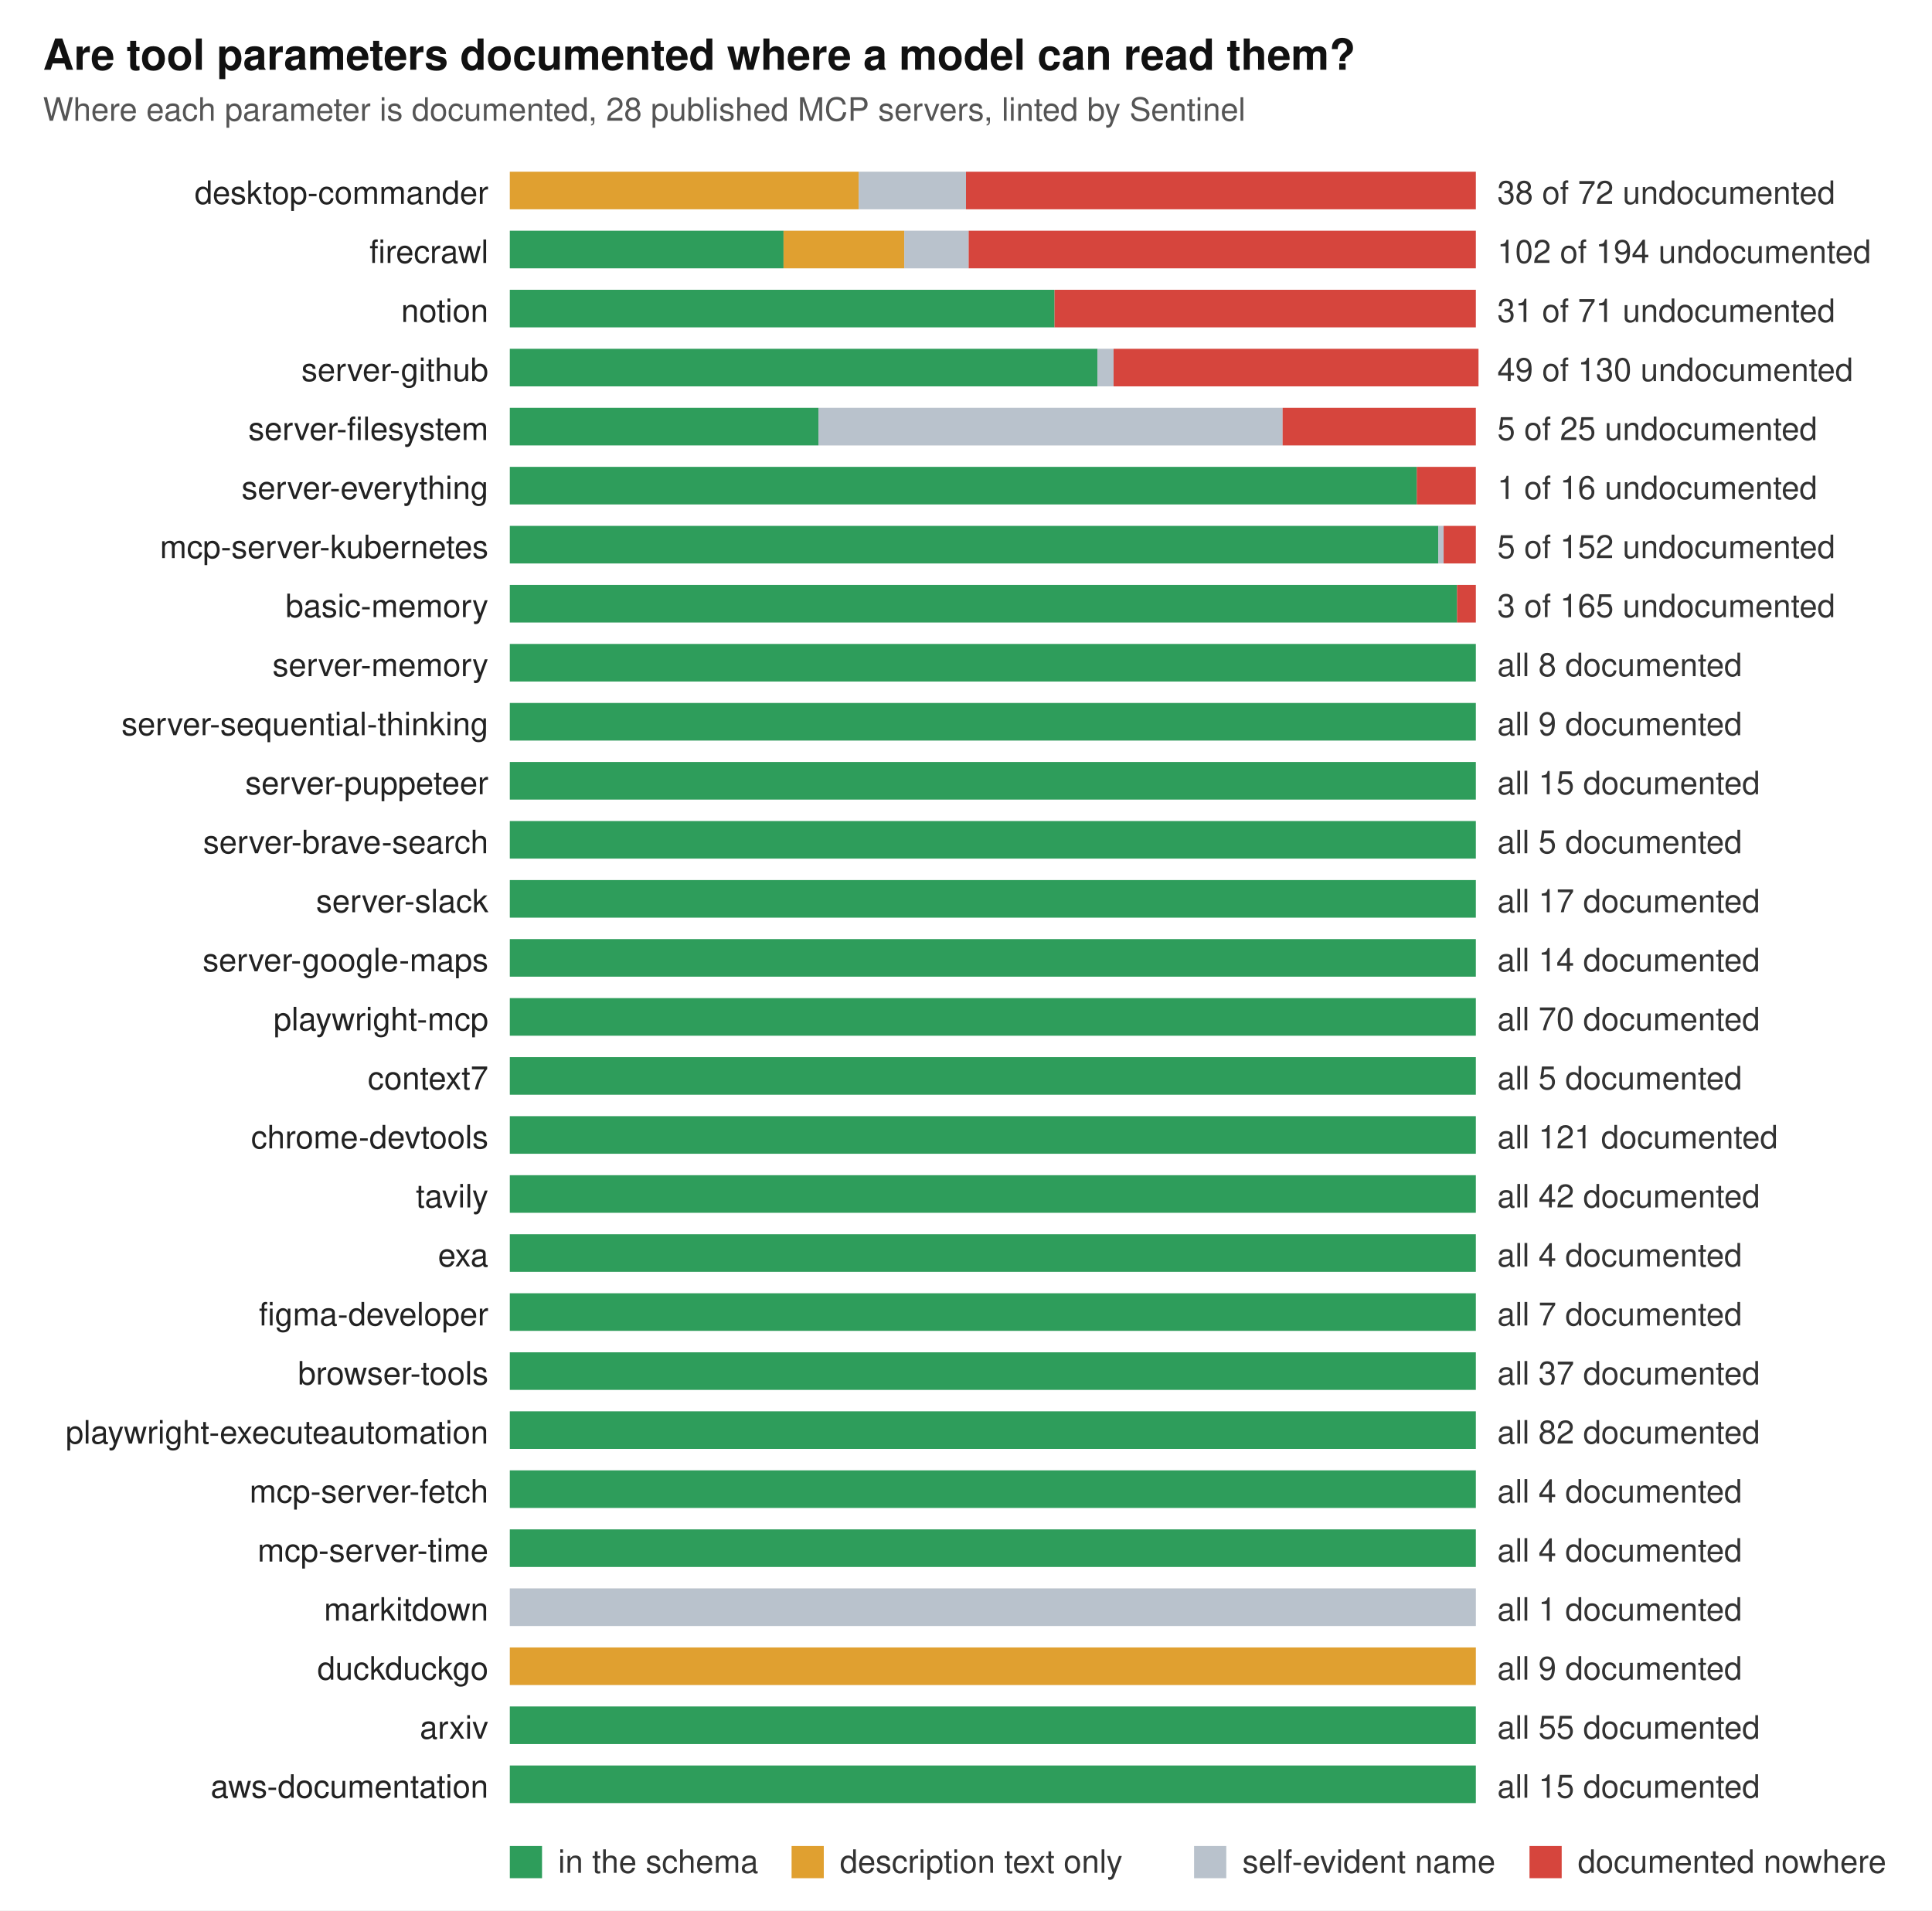
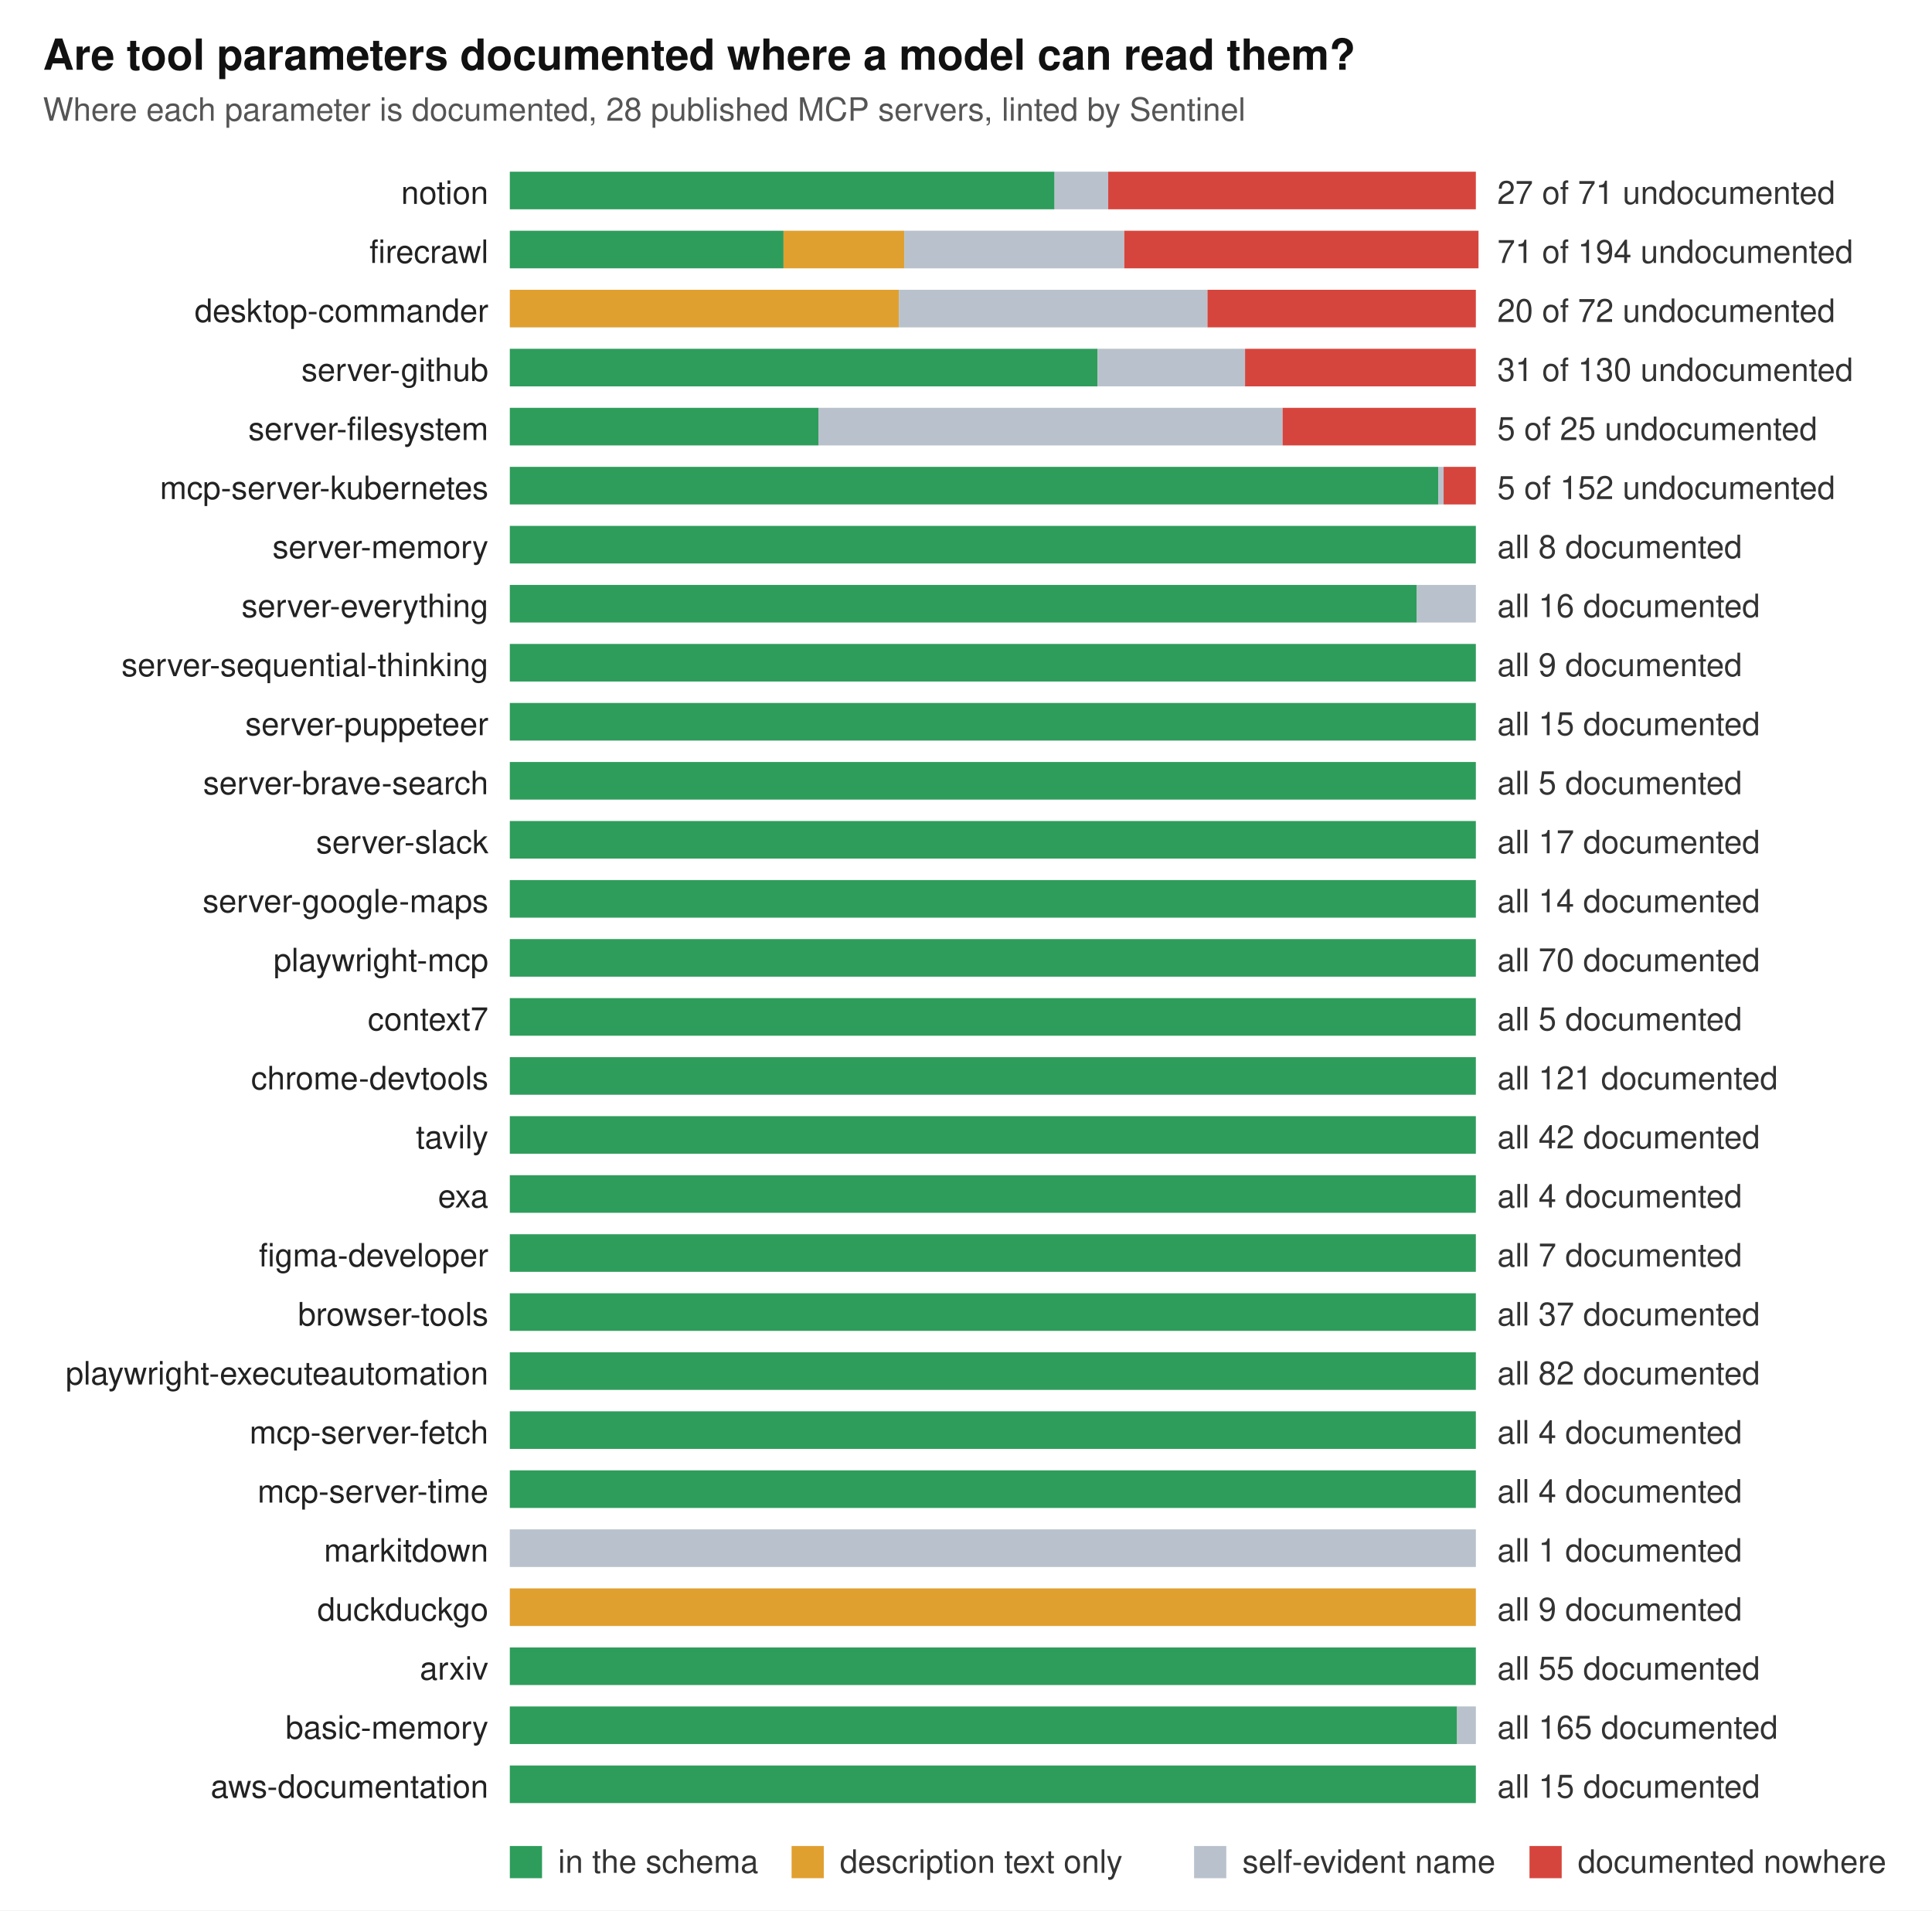
<svg xmlns="http://www.w3.org/2000/svg" width="720" height="712" font-family="Helvetica,Arial,sans-serif" font-size="12">
  <rect width="720" height="712" fill="#ffffff" />
  <text x="16" y="26" font-size="16" font-weight="bold" fill="#111">Are tool parameters documented where a model can read them?</text>
  <text x="16" y="45" fill="#555">Where each parameter is documented, 28 published MCP servers, linted by Sentinel</text>
-   <text x="182" y="76" text-anchor="end" fill="#222">desktop-commander</text>
+   <text x="182" y="76" text-anchor="end" fill="#222">notion</text>
  <rect x="190" y="64" width="360" height="14" fill="#eee" />
-   <rect x="190" y="64" width="130" height="14" fill="#e0a030" />
-   <rect x="320" y="64" width="40" height="14" fill="#b9c2cc" />
-   <rect x="360" y="64" width="190" height="14" fill="#d6453d" />
-   <text x="558" y="76" fill="#333">38 of 72 undocumented</text>
+   <rect x="190" y="64" width="203" height="14" fill="#2e9d5b" />
+   <rect x="393" y="64" width="20" height="14" fill="#b9c2cc" />
+   <rect x="413" y="64" width="137" height="14" fill="#d6453d" />
+   <text x="558" y="76" fill="#333">27 of 71 undocumented</text>
  <text x="182" y="98" text-anchor="end" fill="#222">firecrawl</text>
  <rect x="190" y="86" width="360" height="14" fill="#eee" />
  <rect x="190" y="86" width="102" height="14" fill="#2e9d5b" />
  <rect x="292" y="86" width="45" height="14" fill="#e0a030" />
-   <rect x="337" y="86" width="24" height="14" fill="#b9c2cc" />
-   <rect x="361" y="86" width="189" height="14" fill="#d6453d" />
-   <text x="558" y="98" fill="#333">102 of 194 undocumented</text>
-   <text x="182" y="120" text-anchor="end" fill="#222">notion</text>
+   <rect x="337" y="86" width="82" height="14" fill="#b9c2cc" />
+   <rect x="419" y="86" width="132" height="14" fill="#d6453d" />
+   <text x="558" y="98" fill="#333">71 of 194 undocumented</text>
+   <text x="182" y="120" text-anchor="end" fill="#222">desktop-commander</text>
  <rect x="190" y="108" width="360" height="14" fill="#eee" />
-   <rect x="190" y="108" width="203" height="14" fill="#2e9d5b" />
-   <rect x="393" y="108" width="157" height="14" fill="#d6453d" />
-   <text x="558" y="120" fill="#333">31 of 71 undocumented</text>
+   <rect x="190" y="108" width="145" height="14" fill="#e0a030" />
+   <rect x="335" y="108" width="115" height="14" fill="#b9c2cc" />
+   <rect x="450" y="108" width="100" height="14" fill="#d6453d" />
+   <text x="558" y="120" fill="#333">20 of 72 undocumented</text>
  <text x="182" y="142" text-anchor="end" fill="#222">server-github</text>
  <rect x="190" y="130" width="360" height="14" fill="#eee" />
  <rect x="190" y="130" width="219" height="14" fill="#2e9d5b" />
-   <rect x="409" y="130" width="6" height="14" fill="#b9c2cc" />
-   <rect x="415" y="130" width="136" height="14" fill="#d6453d" />
-   <text x="558" y="142" fill="#333">49 of 130 undocumented</text>
+   <rect x="409" y="130" width="55" height="14" fill="#b9c2cc" />
+   <rect x="464" y="130" width="86" height="14" fill="#d6453d" />
+   <text x="558" y="142" fill="#333">31 of 130 undocumented</text>
  <text x="182" y="164" text-anchor="end" fill="#222">server-filesystem</text>
  <rect x="190" y="152" width="360" height="14" fill="#eee" />
  <rect x="190" y="152" width="115" height="14" fill="#2e9d5b" />
  <rect x="305" y="152" width="173" height="14" fill="#b9c2cc" />
  <rect x="478" y="152" width="72" height="14" fill="#d6453d" />
  <text x="558" y="164" fill="#333">5 of 25 undocumented</text>
-   <text x="182" y="186" text-anchor="end" fill="#222">server-everything</text>
+   <text x="182" y="186" text-anchor="end" fill="#222">mcp-server-kubernetes</text>
  <rect x="190" y="174" width="360" height="14" fill="#eee" />
-   <rect x="190" y="174" width="338" height="14" fill="#2e9d5b" />
-   <rect x="528" y="174" width="22" height="14" fill="#d6453d" />
-   <text x="558" y="186" fill="#333">1 of 16 undocumented</text>
-   <text x="182" y="208" text-anchor="end" fill="#222">mcp-server-kubernetes</text>
+   <rect x="190" y="174" width="346" height="14" fill="#2e9d5b" />
+   <rect x="536" y="174" width="2" height="14" fill="#b9c2cc" />
+   <rect x="538" y="174" width="12" height="14" fill="#d6453d" />
+   <text x="558" y="186" fill="#333">5 of 152 undocumented</text>
+   <text x="182" y="208" text-anchor="end" fill="#222">server-memory</text>
  <rect x="190" y="196" width="360" height="14" fill="#eee" />
-   <rect x="190" y="196" width="346" height="14" fill="#2e9d5b" />
-   <rect x="536" y="196" width="2" height="14" fill="#b9c2cc" />
-   <rect x="538" y="196" width="12" height="14" fill="#d6453d" />
-   <text x="558" y="208" fill="#333">5 of 152 undocumented</text>
-   <text x="182" y="230" text-anchor="end" fill="#222">basic-memory</text>
+   <rect x="190" y="196" width="360" height="14" fill="#2e9d5b" />
+   <text x="558" y="208" fill="#333">all 8 documented</text>
+   <text x="182" y="230" text-anchor="end" fill="#222">server-everything</text>
  <rect x="190" y="218" width="360" height="14" fill="#eee" />
-   <rect x="190" y="218" width="353" height="14" fill="#2e9d5b" />
-   <rect x="543" y="218" width="7" height="14" fill="#d6453d" />
-   <text x="558" y="230" fill="#333">3 of 165 undocumented</text>
-   <text x="182" y="252" text-anchor="end" fill="#222">server-memory</text>
+   <rect x="190" y="218" width="338" height="14" fill="#2e9d5b" />
+   <rect x="528" y="218" width="22" height="14" fill="#b9c2cc" />
+   <text x="558" y="230" fill="#333">all 16 documented</text>
+   <text x="182" y="252" text-anchor="end" fill="#222">server-sequential-thinking</text>
  <rect x="190" y="240" width="360" height="14" fill="#eee" />
  <rect x="190" y="240" width="360" height="14" fill="#2e9d5b" />
-   <text x="558" y="252" fill="#333">all 8 documented</text>
-   <text x="182" y="274" text-anchor="end" fill="#222">server-sequential-thinking</text>
+   <text x="558" y="252" fill="#333">all 9 documented</text>
+   <text x="182" y="274" text-anchor="end" fill="#222">server-puppeteer</text>
  <rect x="190" y="262" width="360" height="14" fill="#eee" />
  <rect x="190" y="262" width="360" height="14" fill="#2e9d5b" />
-   <text x="558" y="274" fill="#333">all 9 documented</text>
-   <text x="182" y="296" text-anchor="end" fill="#222">server-puppeteer</text>
+   <text x="558" y="274" fill="#333">all 15 documented</text>
+   <text x="182" y="296" text-anchor="end" fill="#222">server-brave-search</text>
  <rect x="190" y="284" width="360" height="14" fill="#eee" />
  <rect x="190" y="284" width="360" height="14" fill="#2e9d5b" />
-   <text x="558" y="296" fill="#333">all 15 documented</text>
-   <text x="182" y="318" text-anchor="end" fill="#222">server-brave-search</text>
+   <text x="558" y="296" fill="#333">all 5 documented</text>
+   <text x="182" y="318" text-anchor="end" fill="#222">server-slack</text>
  <rect x="190" y="306" width="360" height="14" fill="#eee" />
  <rect x="190" y="306" width="360" height="14" fill="#2e9d5b" />
-   <text x="558" y="318" fill="#333">all 5 documented</text>
-   <text x="182" y="340" text-anchor="end" fill="#222">server-slack</text>
+   <text x="558" y="318" fill="#333">all 17 documented</text>
+   <text x="182" y="340" text-anchor="end" fill="#222">server-google-maps</text>
  <rect x="190" y="328" width="360" height="14" fill="#eee" />
  <rect x="190" y="328" width="360" height="14" fill="#2e9d5b" />
-   <text x="558" y="340" fill="#333">all 17 documented</text>
-   <text x="182" y="362" text-anchor="end" fill="#222">server-google-maps</text>
+   <text x="558" y="340" fill="#333">all 14 documented</text>
+   <text x="182" y="362" text-anchor="end" fill="#222">playwright-mcp</text>
  <rect x="190" y="350" width="360" height="14" fill="#eee" />
  <rect x="190" y="350" width="360" height="14" fill="#2e9d5b" />
-   <text x="558" y="362" fill="#333">all 14 documented</text>
-   <text x="182" y="384" text-anchor="end" fill="#222">playwright-mcp</text>
+   <text x="558" y="362" fill="#333">all 70 documented</text>
+   <text x="182" y="384" text-anchor="end" fill="#222">context7</text>
  <rect x="190" y="372" width="360" height="14" fill="#eee" />
  <rect x="190" y="372" width="360" height="14" fill="#2e9d5b" />
-   <text x="558" y="384" fill="#333">all 70 documented</text>
-   <text x="182" y="406" text-anchor="end" fill="#222">context7</text>
+   <text x="558" y="384" fill="#333">all 5 documented</text>
+   <text x="182" y="406" text-anchor="end" fill="#222">chrome-devtools</text>
  <rect x="190" y="394" width="360" height="14" fill="#eee" />
  <rect x="190" y="394" width="360" height="14" fill="#2e9d5b" />
-   <text x="558" y="406" fill="#333">all 5 documented</text>
-   <text x="182" y="428" text-anchor="end" fill="#222">chrome-devtools</text>
+   <text x="558" y="406" fill="#333">all 121 documented</text>
+   <text x="182" y="428" text-anchor="end" fill="#222">tavily</text>
  <rect x="190" y="416" width="360" height="14" fill="#eee" />
  <rect x="190" y="416" width="360" height="14" fill="#2e9d5b" />
-   <text x="558" y="428" fill="#333">all 121 documented</text>
-   <text x="182" y="450" text-anchor="end" fill="#222">tavily</text>
+   <text x="558" y="428" fill="#333">all 42 documented</text>
+   <text x="182" y="450" text-anchor="end" fill="#222">exa</text>
  <rect x="190" y="438" width="360" height="14" fill="#eee" />
  <rect x="190" y="438" width="360" height="14" fill="#2e9d5b" />
-   <text x="558" y="450" fill="#333">all 42 documented</text>
-   <text x="182" y="472" text-anchor="end" fill="#222">exa</text>
+   <text x="558" y="450" fill="#333">all 4 documented</text>
+   <text x="182" y="472" text-anchor="end" fill="#222">figma-developer</text>
  <rect x="190" y="460" width="360" height="14" fill="#eee" />
  <rect x="190" y="460" width="360" height="14" fill="#2e9d5b" />
-   <text x="558" y="472" fill="#333">all 4 documented</text>
-   <text x="182" y="494" text-anchor="end" fill="#222">figma-developer</text>
+   <text x="558" y="472" fill="#333">all 7 documented</text>
+   <text x="182" y="494" text-anchor="end" fill="#222">browser-tools</text>
  <rect x="190" y="482" width="360" height="14" fill="#eee" />
  <rect x="190" y="482" width="360" height="14" fill="#2e9d5b" />
-   <text x="558" y="494" fill="#333">all 7 documented</text>
-   <text x="182" y="516" text-anchor="end" fill="#222">browser-tools</text>
+   <text x="558" y="494" fill="#333">all 37 documented</text>
+   <text x="182" y="516" text-anchor="end" fill="#222">playwright-executeautomation</text>
  <rect x="190" y="504" width="360" height="14" fill="#eee" />
  <rect x="190" y="504" width="360" height="14" fill="#2e9d5b" />
-   <text x="558" y="516" fill="#333">all 37 documented</text>
-   <text x="182" y="538" text-anchor="end" fill="#222">playwright-executeautomation</text>
+   <text x="558" y="516" fill="#333">all 82 documented</text>
+   <text x="182" y="538" text-anchor="end" fill="#222">mcp-server-fetch</text>
  <rect x="190" y="526" width="360" height="14" fill="#eee" />
  <rect x="190" y="526" width="360" height="14" fill="#2e9d5b" />
-   <text x="558" y="538" fill="#333">all 82 documented</text>
-   <text x="182" y="560" text-anchor="end" fill="#222">mcp-server-fetch</text>
+   <text x="558" y="538" fill="#333">all 4 documented</text>
+   <text x="182" y="560" text-anchor="end" fill="#222">mcp-server-time</text>
  <rect x="190" y="548" width="360" height="14" fill="#eee" />
  <rect x="190" y="548" width="360" height="14" fill="#2e9d5b" />
  <text x="558" y="560" fill="#333">all 4 documented</text>
-   <text x="182" y="582" text-anchor="end" fill="#222">mcp-server-time</text>
+   <text x="182" y="582" text-anchor="end" fill="#222">markitdown</text>
  <rect x="190" y="570" width="360" height="14" fill="#eee" />
-   <rect x="190" y="570" width="360" height="14" fill="#2e9d5b" />
-   <text x="558" y="582" fill="#333">all 4 documented</text>
-   <text x="182" y="604" text-anchor="end" fill="#222">markitdown</text>
+   <rect x="190" y="570" width="360" height="14" fill="#b9c2cc" />
+   <text x="558" y="582" fill="#333">all 1 documented</text>
+   <text x="182" y="604" text-anchor="end" fill="#222">duckduckgo</text>
  <rect x="190" y="592" width="360" height="14" fill="#eee" />
-   <rect x="190" y="592" width="360" height="14" fill="#b9c2cc" />
-   <text x="558" y="604" fill="#333">all 1 documented</text>
-   <text x="182" y="626" text-anchor="end" fill="#222">duckduckgo</text>
+   <rect x="190" y="592" width="360" height="14" fill="#e0a030" />
+   <text x="558" y="604" fill="#333">all 9 documented</text>
+   <text x="182" y="626" text-anchor="end" fill="#222">arxiv</text>
  <rect x="190" y="614" width="360" height="14" fill="#eee" />
-   <rect x="190" y="614" width="360" height="14" fill="#e0a030" />
-   <text x="558" y="626" fill="#333">all 9 documented</text>
-   <text x="182" y="648" text-anchor="end" fill="#222">arxiv</text>
+   <rect x="190" y="614" width="360" height="14" fill="#2e9d5b" />
+   <text x="558" y="626" fill="#333">all 55 documented</text>
+   <text x="182" y="648" text-anchor="end" fill="#222">basic-memory</text>
  <rect x="190" y="636" width="360" height="14" fill="#eee" />
-   <rect x="190" y="636" width="360" height="14" fill="#2e9d5b" />
-   <text x="558" y="648" fill="#333">all 55 documented</text>
+   <rect x="190" y="636" width="353" height="14" fill="#2e9d5b" />
+   <rect x="543" y="636" width="7" height="14" fill="#b9c2cc" />
+   <text x="558" y="648" fill="#333">all 165 documented</text>
  <text x="182" y="670" text-anchor="end" fill="#222">aws-documentation</text>
  <rect x="190" y="658" width="360" height="14" fill="#eee" />
  <rect x="190" y="658" width="360" height="14" fill="#2e9d5b" />
  <text x="558" y="670" fill="#333">all 15 documented</text>
  <rect x="190" y="688" width="12" height="12" fill="#2e9d5b" />
  <text x="208" y="698" fill="#333">in the schema</text>
  <rect x="295" y="688" width="12" height="12" fill="#e0a030" />
  <text x="313" y="698" fill="#333">description text only</text>
  <rect x="445" y="688" width="12" height="12" fill="#b9c2cc" />
  <text x="463" y="698" fill="#333">self-evident name</text>
  <rect x="570" y="688" width="12" height="12" fill="#d6453d" />
  <text x="588" y="698" fill="#333">documented nowhere</text>
</svg>
